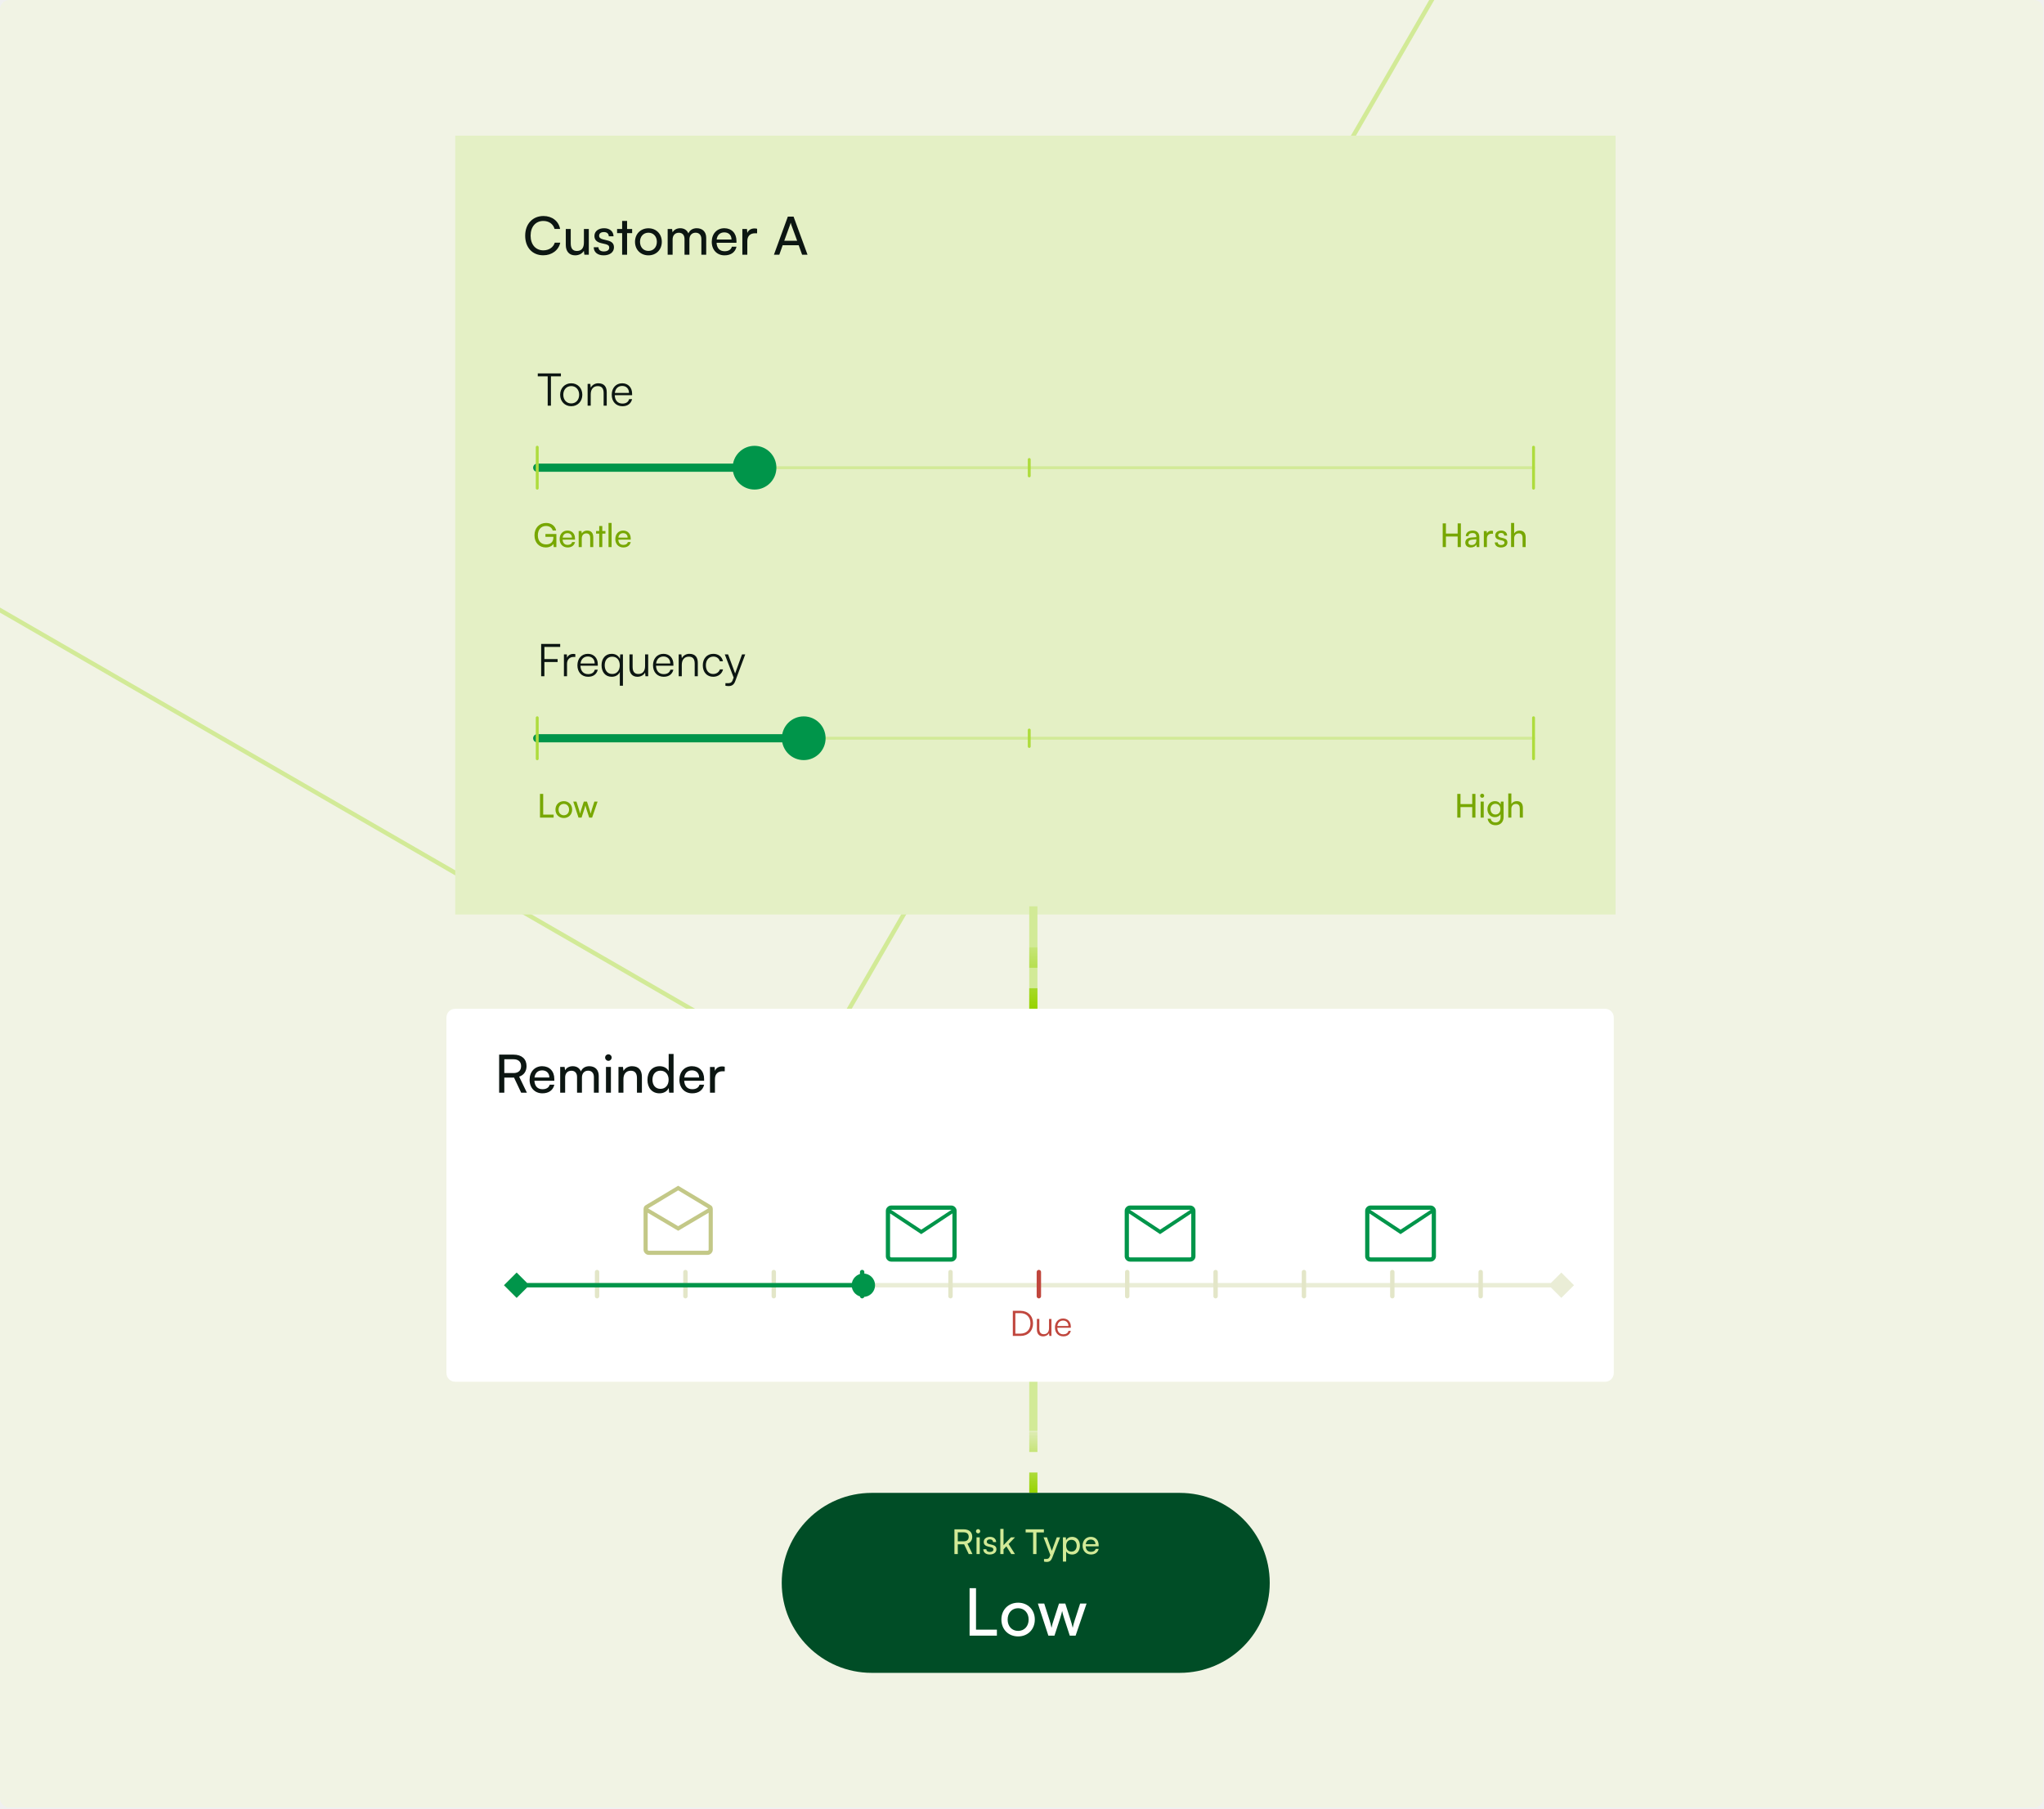
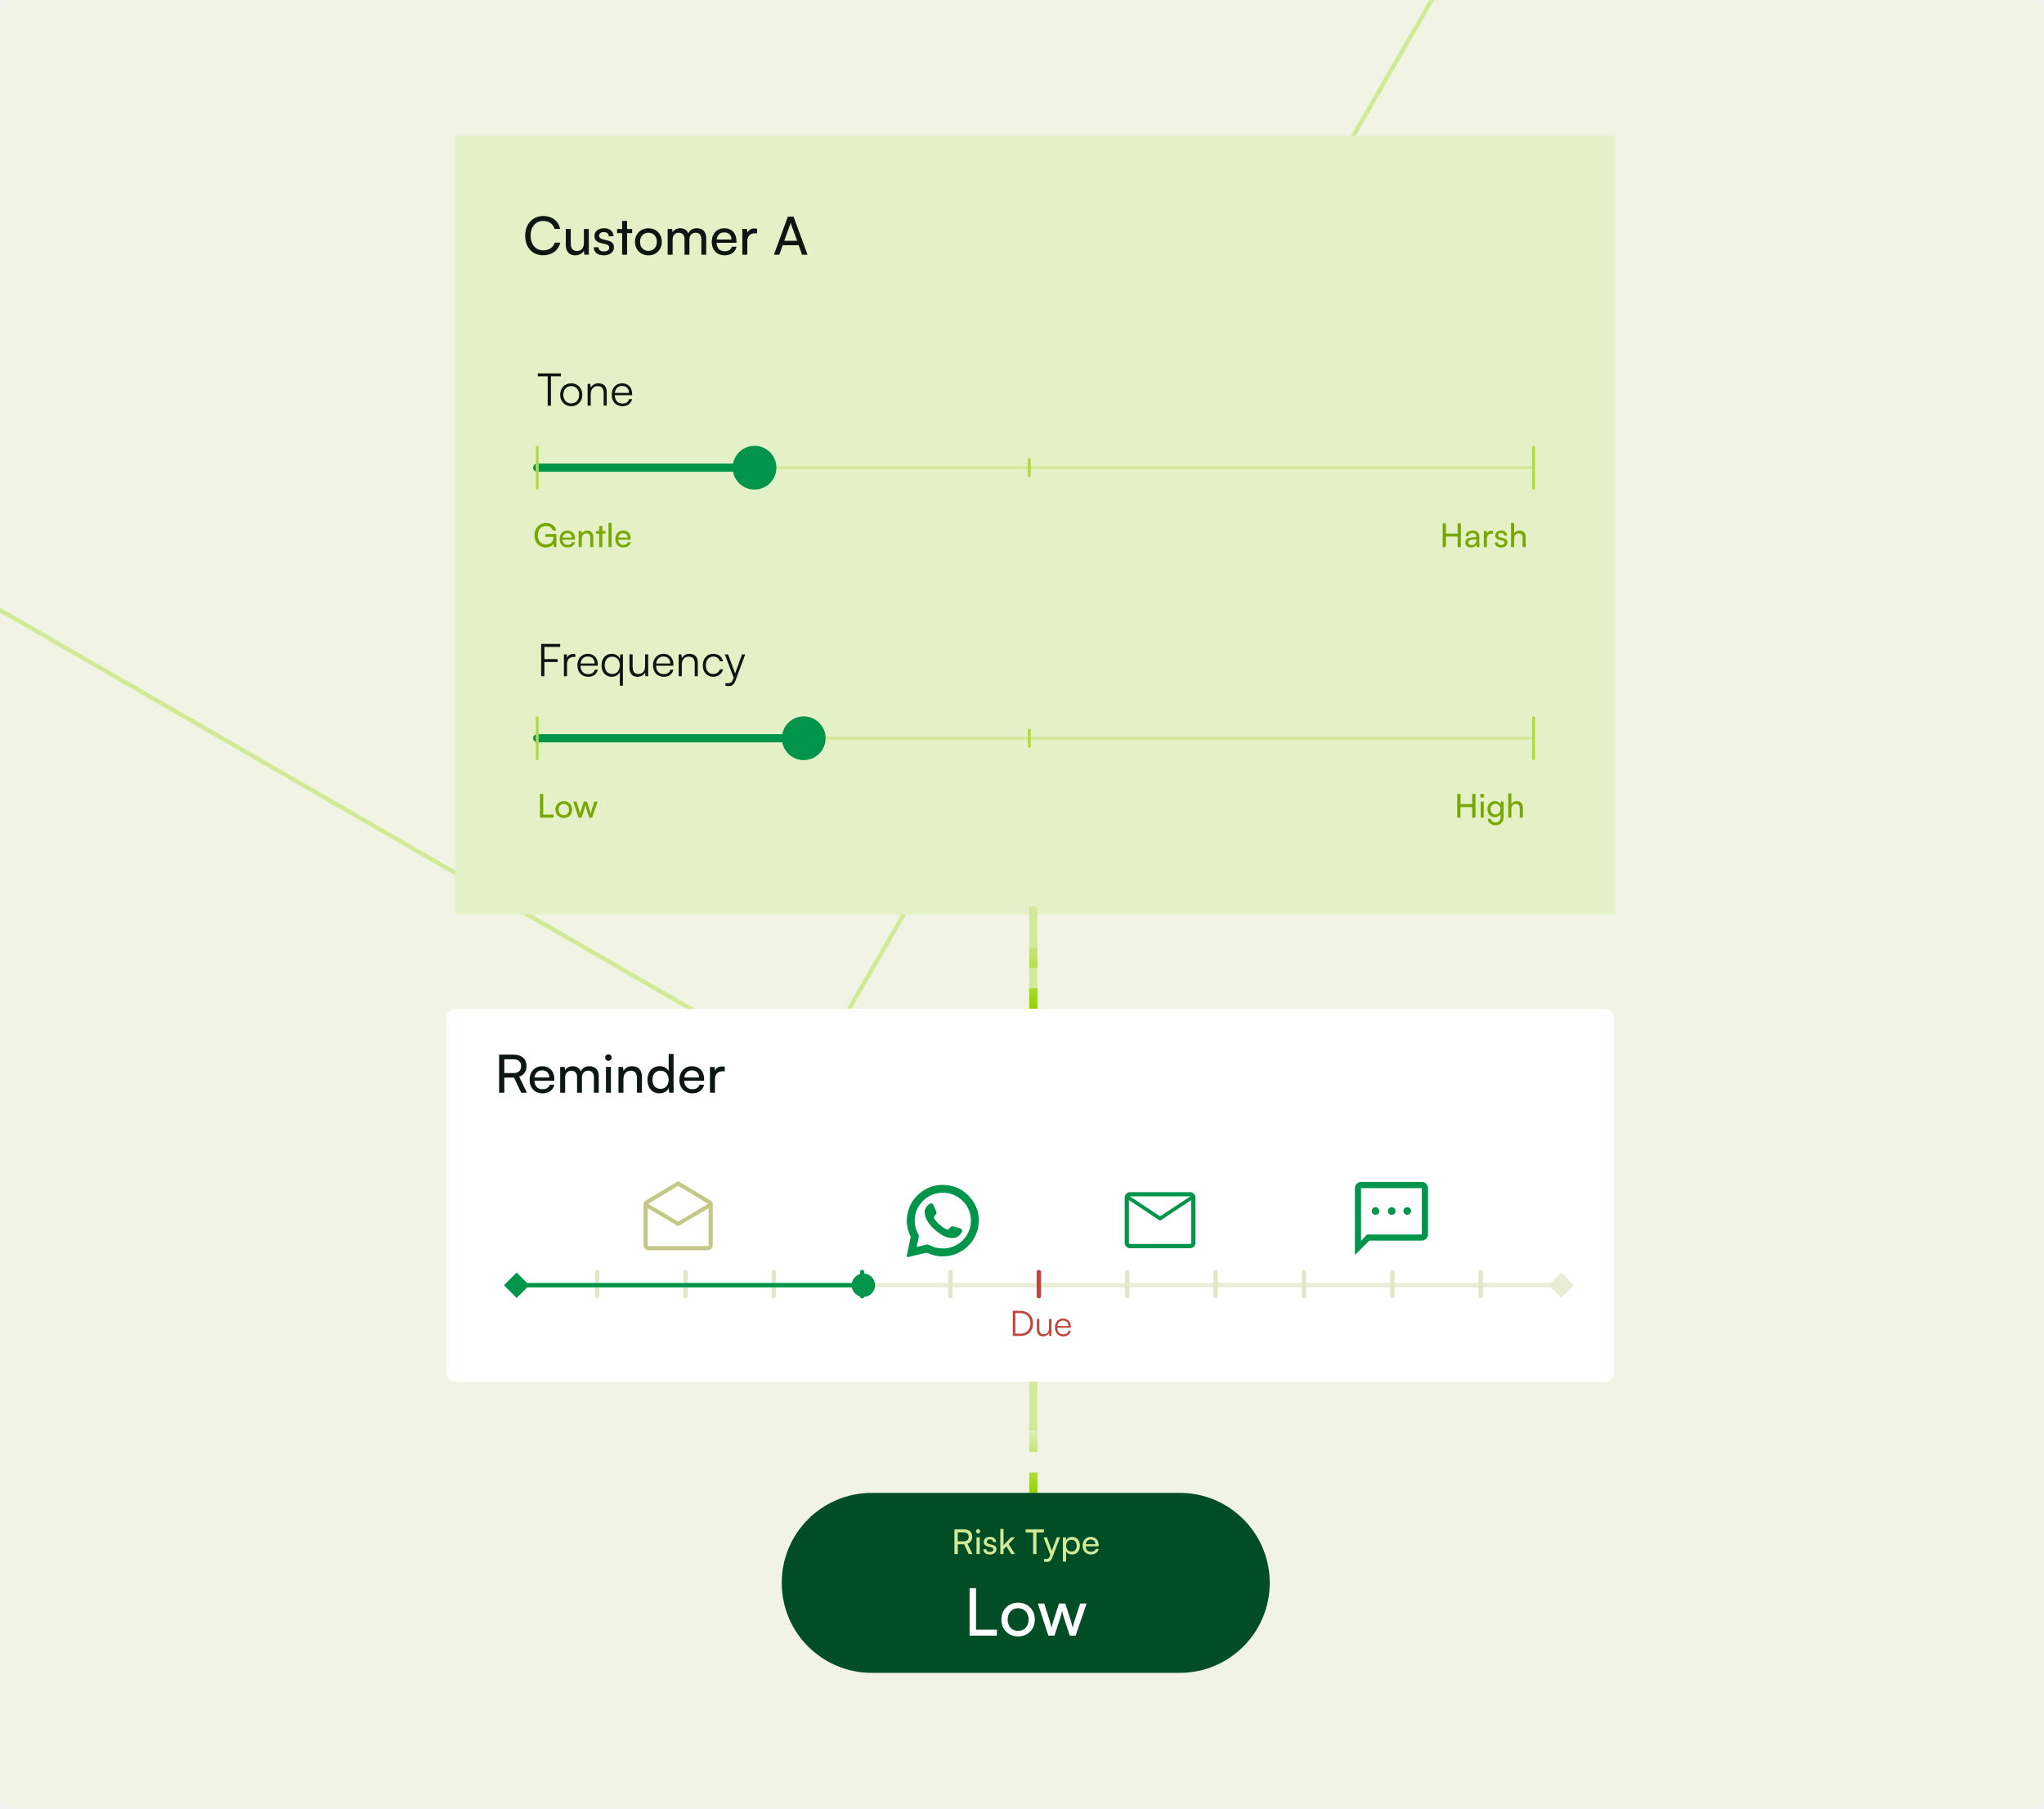
<svg xmlns="http://www.w3.org/2000/svg" width="426" height="377" viewBox="0 0 426 377" fill="none">
  <g clip-path="url(#clip0_424_11097)">
    <rect width="425.836" height="376.8" rx="1.936" fill="#F1F3E4" />
    <rect x="19.489" y="-332.375" width="407.729" height="407.729" transform="rotate(30 19.4892 -332.375)" stroke="#D2EA97" stroke-width="0.915" />
    <rect x="94.877" y="28.278" width="241.826" height="162.357" fill="#E4F0C5" />
    <path d="M113.221 53.217C115.01 53.217 116.426 52.163 116.766 50.583H115.625C115.328 51.559 114.406 52.185 113.243 52.185C111.64 52.185 110.587 50.978 110.587 49.123C110.587 47.268 111.64 46.06 113.243 46.06C114.395 46.06 115.284 46.686 115.581 47.718H116.733C116.437 46.093 115.065 45.029 113.276 45.029C111.004 45.029 109.456 46.686 109.456 49.134C109.456 51.592 110.96 53.217 113.221 53.217ZM121.696 47.729V50.56C121.696 51.713 121.18 52.317 120.236 52.317C119.446 52.317 118.952 51.878 118.952 50.725V47.729H117.92V51.065C117.92 52.383 118.623 53.228 119.874 53.228C120.664 53.228 121.378 52.843 121.685 52.284L121.795 53.096H122.717V47.729H121.696ZM123.744 51.537C123.744 52.558 124.545 53.228 125.807 53.228C127.081 53.228 127.959 52.58 127.959 51.559C127.959 50.758 127.509 50.341 126.598 50.121L125.654 49.891C125.127 49.759 124.864 49.518 124.864 49.156C124.864 48.662 125.226 48.376 125.873 48.376C126.499 48.376 126.861 48.717 126.883 49.254H127.871C127.849 48.234 127.081 47.575 125.906 47.575C124.721 47.575 123.887 48.201 123.887 49.189C123.887 49.979 124.337 50.451 125.292 50.681L126.236 50.901C126.795 51.043 126.971 51.263 126.971 51.625C126.971 52.119 126.554 52.415 125.829 52.415C125.149 52.415 124.732 52.086 124.732 51.537H123.744ZM130.694 53.096V48.596H131.748V47.729H130.694V46.05H129.663V47.729H128.609V48.596H129.663V53.096H130.694ZM132.346 50.407C132.346 52.064 133.531 53.228 135.145 53.228C136.747 53.228 137.932 52.064 137.932 50.407C137.932 48.75 136.747 47.586 135.145 47.586C133.531 47.586 132.346 48.75 132.346 50.407ZM133.389 50.407C133.389 49.287 134.102 48.508 135.145 48.508C136.176 48.508 136.901 49.287 136.901 50.407C136.901 51.526 136.176 52.306 135.145 52.306C134.102 52.306 133.389 51.526 133.389 50.407ZM140.183 53.096V49.913C140.183 49.057 140.699 48.519 141.478 48.519C142.202 48.519 142.663 48.98 142.663 49.825V53.096H143.684V49.913C143.684 49.057 144.2 48.508 144.979 48.508C145.704 48.508 146.176 48.991 146.176 49.836V53.096H147.185V49.584C147.185 48.343 146.439 47.575 145.21 47.575C144.376 47.575 143.728 47.992 143.476 48.662C143.201 47.992 142.609 47.575 141.774 47.575C141.017 47.575 140.446 47.926 140.172 48.431L140.073 47.729H139.151V53.096H140.183ZM151.008 53.228C152.336 53.228 153.236 52.58 153.5 51.428H152.534C152.358 52.042 151.831 52.371 151.03 52.371C150.009 52.371 149.417 51.746 149.34 50.615L153.489 50.604V50.22C153.489 48.629 152.49 47.575 150.964 47.575C149.406 47.575 148.341 48.739 148.341 50.418C148.341 52.086 149.428 53.228 151.008 53.228ZM150.964 48.442C151.875 48.442 152.457 49.035 152.457 49.924H149.362C149.494 48.98 150.064 48.442 150.964 48.442ZM157.791 47.685C157.582 47.641 157.429 47.619 157.242 47.619C156.507 47.619 155.969 47.992 155.75 48.552L155.684 47.74H154.718V53.096H155.75V50.253C155.75 49.221 156.353 48.629 157.33 48.629H157.791V47.685ZM162.418 53.096L163.121 51.12H166.457L167.171 53.096H168.301L165.393 45.161H164.196L161.299 53.096H162.418ZM164.657 46.873C164.712 46.708 164.767 46.522 164.789 46.412C164.811 46.532 164.866 46.719 164.921 46.873L166.139 50.187H163.45L164.657 46.873Z" fill="#0C1612" />
    <path d="M111.967 97.493H319.612" stroke="#D2EA97" stroke-width="0.604" stroke-linecap="round" />
    <path d="M111.967 96.639C111.495 96.639 111.112 97.022 111.112 97.493C111.112 97.965 111.495 98.348 111.967 98.348V96.639ZM152.698 97.493C152.698 100.01 154.739 102.051 157.256 102.051C159.773 102.051 161.813 100.01 161.813 97.493C161.813 94.977 159.773 92.936 157.256 92.936C154.739 92.936 152.698 94.977 152.698 97.493ZM111.967 98.348H157.256V96.639H111.967V98.348Z" fill="#00954A" />
    <path d="M111.967 93.221V101.766" stroke="#AEDC3D" stroke-width="0.604" stroke-linecap="round" />
    <path d="M319.612 93.221V101.766" stroke="#AEDC3D" stroke-width="0.604" stroke-linecap="round" />
    <path d="M214.508 95.784L214.508 99.203" stroke="#AEDC3D" stroke-width="0.604" stroke-linecap="round" />
    <path d="M112.08 78.457H114.148V84.567H114.824V78.457H116.902V77.837H112.08V78.457ZM116.741 82.293C116.741 83.674 117.718 84.68 119.053 84.68C120.388 84.68 121.365 83.674 121.365 82.293C121.365 80.901 120.388 79.896 119.053 79.896C117.718 79.896 116.741 80.901 116.741 82.293ZM117.399 82.283C117.399 81.23 118.076 80.478 119.053 80.478C120.021 80.478 120.707 81.23 120.707 82.283C120.707 83.355 120.021 84.097 119.053 84.097C118.076 84.097 117.399 83.355 117.399 82.283ZM123.117 84.567V82.189C123.117 81.165 123.643 80.488 124.574 80.488C125.326 80.488 125.805 80.864 125.805 81.926V84.567H126.454V81.785C126.454 80.638 125.937 79.896 124.687 79.896C124.029 79.896 123.427 80.225 123.126 80.807L123.032 80.018H122.468V84.567H123.117ZM129.721 84.68C130.792 84.68 131.497 84.163 131.741 83.204H131.121C130.952 83.806 130.472 84.125 129.73 84.125C128.752 84.125 128.17 83.486 128.123 82.377H131.741V82.058C131.741 80.77 130.905 79.896 129.674 79.896C128.376 79.896 127.493 80.873 127.493 82.293C127.493 83.721 128.386 84.68 129.721 84.68ZM129.674 80.45C130.529 80.45 131.093 81.033 131.093 81.907H128.141C128.254 81.014 128.818 80.45 129.674 80.45Z" fill="#0C1612" />
    <path d="M113.806 109.643C114.462 109.643 115.009 109.957 115.193 110.586H115.904C115.74 109.636 114.899 109.014 113.819 109.014C112.363 109.014 111.393 110.081 111.393 111.584C111.393 113.109 112.356 114.121 113.758 114.121C114.482 114.121 115.084 113.806 115.351 113.376L115.399 114.045H115.959V111.318H113.676V111.913H115.33V112.056C115.33 113.054 114.653 113.485 113.813 113.485C112.794 113.485 112.097 112.794 112.097 111.598C112.097 110.429 112.739 109.643 113.806 109.643ZM118.295 114.121C119.122 114.121 119.682 113.717 119.846 113H119.245C119.135 113.382 118.807 113.587 118.308 113.587C117.673 113.587 117.303 113.198 117.256 112.494L119.84 112.487V112.248C119.84 111.256 119.217 110.6 118.267 110.6C117.297 110.6 116.633 111.325 116.633 112.371C116.633 113.41 117.31 114.121 118.295 114.121ZM118.267 111.14C118.835 111.14 119.197 111.509 119.197 112.063H117.269C117.351 111.475 117.707 111.14 118.267 111.14ZM121.248 114.039V112.268C121.248 111.619 121.596 111.188 122.198 111.188C122.69 111.188 123.005 111.461 123.005 112.138V114.039H123.647V111.995C123.647 111.14 123.244 110.6 122.362 110.6C121.89 110.6 121.466 110.826 121.255 111.208L121.186 110.696H120.605V114.039H121.248ZM125.528 114.039V111.236H126.185V110.696H125.528V109.65H124.886V110.696H124.23V111.236H124.886V114.039H125.528ZM127.466 114.039V109.007H126.823V114.039H127.466ZM129.902 114.121C130.729 114.121 131.289 113.717 131.454 113H130.852C130.743 113.382 130.414 113.587 129.915 113.587C129.28 113.587 128.911 113.198 128.863 112.494L131.447 112.487V112.248C131.447 111.256 130.825 110.6 129.874 110.6C128.904 110.6 128.241 111.325 128.241 112.371C128.241 113.41 128.917 114.121 129.902 114.121ZM129.874 111.14C130.442 111.14 130.804 111.509 130.804 112.063H128.876C128.958 111.475 129.314 111.14 129.874 111.14Z" fill="#77A701" />
    <path d="M301.35 114.039V111.844H303.798V114.039H304.468V109.096H303.798V111.222H301.35V109.096H300.68V114.039H301.35ZM306.53 114.121C307.07 114.121 307.528 113.881 307.699 113.499L307.767 114.039H308.314V111.94C308.314 111.038 307.753 110.6 306.926 110.6C306.065 110.6 305.491 111.058 305.491 111.755H306.051C306.051 111.352 306.359 111.113 306.899 111.113C307.35 111.113 307.685 111.311 307.685 111.872V111.967L306.632 112.049C305.846 112.111 305.388 112.494 305.388 113.109C305.388 113.717 305.812 114.121 306.53 114.121ZM306.714 113.622C306.297 113.622 306.038 113.444 306.038 113.088C306.038 112.76 306.27 112.542 306.837 112.487L307.692 112.418V112.596C307.692 113.225 307.323 113.622 306.714 113.622ZM311.166 110.668C311.036 110.641 310.94 110.627 310.824 110.627C310.366 110.627 310.031 110.86 309.894 111.208L309.853 110.703H309.252V114.039H309.894V112.268C309.894 111.625 310.27 111.256 310.879 111.256H311.166V110.668ZM311.543 113.068C311.543 113.704 312.042 114.121 312.828 114.121C313.621 114.121 314.168 113.717 314.168 113.082C314.168 112.583 313.888 112.323 313.32 112.186L312.732 112.042C312.404 111.96 312.24 111.81 312.24 111.584C312.24 111.277 312.466 111.099 312.869 111.099C313.259 111.099 313.484 111.311 313.498 111.646H314.113C314.1 111.01 313.621 110.6 312.89 110.6C312.151 110.6 311.632 110.99 311.632 111.605C311.632 112.097 311.912 112.391 312.507 112.535L313.095 112.671C313.443 112.76 313.553 112.897 313.553 113.123C313.553 113.43 313.293 113.615 312.842 113.615C312.418 113.615 312.158 113.41 312.158 113.068H311.543ZM315.571 114.032V112.213C315.571 111.639 315.906 111.188 316.528 111.188C317.007 111.188 317.328 111.461 317.328 112.138V114.039H317.971V111.995C317.971 111.14 317.56 110.6 316.706 110.6C316.186 110.6 315.783 110.846 315.571 111.208V109.007H314.929V114.032H315.571Z" fill="#77A701" />
    <path d="M111.967 153.891H319.612" stroke="#D2EA97" stroke-width="0.604" stroke-linecap="round" />
    <path d="M111.967 153.037C111.495 153.037 111.112 153.419 111.112 153.891C111.112 154.363 111.495 154.746 111.967 154.746V153.037ZM162.953 153.891C162.953 156.408 164.993 158.448 167.51 158.448C170.027 158.448 172.067 156.408 172.067 153.891C172.067 151.374 170.027 149.334 167.51 149.334C164.993 149.334 162.953 151.374 162.953 153.891ZM111.967 154.746H167.51V153.037H111.967V154.746Z" fill="#00954A" />
    <path d="M111.967 149.619V158.164" stroke="#AEDC3D" stroke-width="0.604" stroke-linecap="round" />
    <path d="M319.613 149.619V158.164" stroke="#AEDC3D" stroke-width="0.604" stroke-linecap="round" />
    <path d="M214.508 152.182L214.508 155.6" stroke="#AEDC3D" stroke-width="0.604" stroke-linecap="round" />
    <path d="M116.215 138.004V137.393H113.461V134.855H116.751V134.235H112.785V140.965H113.461V138.004H116.215ZM119.907 136.359C119.747 136.321 119.625 136.312 119.484 136.312C118.844 136.312 118.365 136.632 118.186 137.12L118.139 136.415H117.528V140.965H118.177V138.371C118.177 137.506 118.713 136.942 119.549 136.942H119.907V136.359ZM122.568 141.078C123.64 141.078 124.345 140.561 124.589 139.602H123.969C123.8 140.204 123.32 140.523 122.578 140.523C121.6 140.523 121.017 139.884 120.97 138.775H124.589V138.455C124.589 137.167 123.753 136.293 122.521 136.293C121.224 136.293 120.341 137.271 120.341 138.69C120.341 140.119 121.234 141.078 122.568 141.078ZM122.521 136.848C123.377 136.848 123.941 137.431 123.941 138.305H120.989C121.102 137.412 121.666 136.848 122.521 136.848ZM125.372 138.671C125.372 140.044 126.134 141.078 127.478 141.078C128.249 141.078 128.86 140.749 129.179 140.091V142.948H129.828V136.415H129.264L129.198 137.337C128.869 136.632 128.239 136.293 127.478 136.293C126.162 136.293 125.372 137.299 125.372 138.671ZM126.03 138.69C126.03 137.637 126.604 136.885 127.591 136.885C128.587 136.885 129.17 137.637 129.17 138.69C129.17 139.734 128.587 140.495 127.591 140.495C126.604 140.495 126.03 139.734 126.03 138.69ZM134.443 136.415V138.831C134.443 139.912 133.926 140.495 133.052 140.495C132.328 140.495 131.849 140.11 131.849 139.029V136.406H131.191V139.235C131.191 140.345 131.773 141.078 132.845 141.078C133.559 141.078 134.189 140.72 134.443 140.194L134.527 140.965H135.091V136.415H134.443ZM138.325 141.078C139.396 141.078 140.101 140.561 140.346 139.602H139.725C139.556 140.204 139.077 140.523 138.334 140.523C137.356 140.523 136.774 139.884 136.727 138.775H140.346V138.455C140.346 137.167 139.509 136.293 138.278 136.293C136.98 136.293 136.097 137.271 136.097 138.69C136.097 140.119 136.99 141.078 138.325 141.078ZM138.278 136.848C139.133 136.848 139.697 137.431 139.697 138.305H136.745C136.858 137.412 137.422 136.848 138.278 136.848ZM142.097 140.965V138.587C142.097 137.562 142.623 136.885 143.554 136.885C144.306 136.885 144.785 137.261 144.785 138.324V140.965H145.434V138.183C145.434 137.036 144.917 136.293 143.667 136.293C143.009 136.293 142.407 136.622 142.106 137.205L142.012 136.415H141.448V140.965H142.097ZM146.473 138.7C146.473 140.128 147.347 141.078 148.634 141.078C149.668 141.078 150.477 140.467 150.693 139.536H150.035C149.856 140.119 149.311 140.495 148.634 140.495C147.713 140.495 147.112 139.771 147.112 138.69C147.112 137.572 147.76 136.867 148.681 136.867C149.311 136.867 149.856 137.214 150.026 137.844H150.674C150.496 136.904 149.725 136.293 148.672 136.293C147.347 136.293 146.473 137.271 146.473 138.7ZM151.189 142.948C151.396 142.995 151.603 143.014 151.875 143.014C152.524 143.014 152.965 142.723 153.229 142.008L155.315 136.415H154.648L153.21 140.382L151.744 136.415H151.057L152.9 141.237L152.702 141.773C152.477 142.384 152.082 142.412 151.687 142.412H151.189V142.948Z" fill="#0C1612" />
    <path d="M113.211 165.494H112.541V170.436H115.385V169.814H113.211V165.494ZM115.766 168.761C115.766 169.794 116.504 170.518 117.509 170.518C118.507 170.518 119.245 169.794 119.245 168.761C119.245 167.729 118.507 167.005 117.509 167.005C116.504 167.005 115.766 167.729 115.766 168.761ZM116.415 168.761C116.415 168.064 116.859 167.579 117.509 167.579C118.151 167.579 118.603 168.064 118.603 168.761C118.603 169.459 118.151 169.944 117.509 169.944C116.859 169.944 116.415 169.459 116.415 168.761ZM120.569 170.436H121.204L121.785 168.652C121.908 168.249 121.97 168.03 122.004 167.866C122.038 168.05 122.107 168.31 122.216 168.645L122.797 170.436H123.406L124.547 167.093H123.877L123.317 168.83C123.221 169.124 123.159 169.356 123.105 169.623C123.05 169.383 122.941 168.994 122.886 168.83L122.332 167.093H121.676L121.115 168.83C121.04 169.048 120.951 169.329 120.897 169.623C120.835 169.329 120.767 169.076 120.692 168.83L120.138 167.093H119.475L120.569 170.436Z" fill="#77A701" />
    <path d="M304.388 170.436V168.242H306.835V170.436H307.505V165.494H306.835V167.62H304.388V165.494H303.718V170.436H304.388ZM308.904 166.3C309.137 166.3 309.328 166.109 309.328 165.877C309.328 165.637 309.137 165.453 308.904 165.453C308.672 165.453 308.481 165.637 308.481 165.877C308.481 166.109 308.672 166.3 308.904 166.3ZM308.59 170.436H309.233V167.093H308.59V170.436ZM310.001 168.679C310.001 169.616 310.603 170.347 311.553 170.347C312.08 170.347 312.517 170.115 312.736 169.725V170.395C312.736 171.031 312.326 171.441 311.697 171.441C311.136 171.441 310.767 171.154 310.685 170.662H310.042C310.165 171.509 310.787 172.022 311.697 172.022C312.722 172.022 313.372 171.352 313.372 170.299V167.093H312.797L312.749 167.661C312.538 167.244 312.121 166.998 311.58 166.998C310.61 166.998 310.001 167.736 310.001 168.679ZM310.644 168.666C310.644 168.05 311.027 167.558 311.669 167.558C312.326 167.558 312.708 168.023 312.708 168.666C312.708 169.322 312.312 169.787 311.663 169.787C311.034 169.787 310.644 169.295 310.644 168.666ZM314.989 170.429V168.611C314.989 168.037 315.324 167.586 315.946 167.586C316.425 167.586 316.746 167.859 316.746 168.536V170.436H317.389V168.392C317.389 167.538 316.979 166.998 316.124 166.998C315.605 166.998 315.201 167.244 314.989 167.606V165.405H314.347V170.429H314.989Z" fill="#77A701" />
    <path d="M215.362 188.926V210.289" stroke="#D2EA97" stroke-width="1.709" />
    <path d="M215.362 276.94V298.303" stroke="#D2EA97" stroke-width="1.709" />
    <path d="M215.362 188.926V210.289" stroke="url(#paint0_linear_424_11097)" stroke-width="1.709" stroke-dasharray="4.27 4.27" />
    <path d="M215.363 289.862V311.225" stroke="url(#paint1_linear_424_11097)" stroke-width="1.709" stroke-dasharray="4.27 4.27" />
    <rect x="162.925" y="311.199" width="101.707" height="37.516" rx="18.758" fill="#004D26" />
    <path d="M199.617 323.957V321.916H200.937L201.901 323.957H202.679L201.63 321.78C202.272 321.573 202.629 321.059 202.629 320.345C202.629 319.382 201.972 318.797 200.866 318.797H198.917V323.957H199.617ZM199.617 319.425H200.866C201.508 319.425 201.894 319.753 201.894 320.352C201.894 320.945 201.522 321.295 200.873 321.295H199.617V319.425ZM203.851 319.639C204.094 319.639 204.294 319.439 204.294 319.196C204.294 318.946 204.094 318.754 203.851 318.754C203.609 318.754 203.409 318.946 203.409 319.196C203.409 319.439 203.609 319.639 203.851 319.639ZM203.523 323.957H204.194V320.467H203.523V323.957ZM204.932 322.943C204.932 323.607 205.453 324.042 206.274 324.042C207.102 324.042 207.673 323.621 207.673 322.958C207.673 322.437 207.381 322.165 206.788 322.023L206.174 321.873C205.832 321.787 205.66 321.63 205.66 321.394C205.66 321.073 205.896 320.888 206.317 320.888C206.724 320.888 206.959 321.109 206.974 321.459H207.616C207.602 320.795 207.102 320.367 206.338 320.367C205.568 320.367 205.025 320.774 205.025 321.416C205.025 321.93 205.318 322.237 205.939 322.387L206.553 322.529C206.917 322.622 207.031 322.765 207.031 323C207.031 323.322 206.76 323.514 206.289 323.514C205.846 323.514 205.575 323.3 205.575 322.943H204.932ZM209.152 323.957V322.965L209.745 322.344L210.765 323.957H211.536L210.209 321.858L211.543 320.467H210.701L209.152 322.108V318.704H208.481V323.957H209.152ZM213.758 319.439H215.314V323.957H216.013V319.439H217.562V318.797H213.758V319.439ZM217.587 325.52C217.765 325.563 217.951 325.591 218.172 325.591C218.707 325.591 219.057 325.341 219.292 324.742L220.941 320.467H220.249L219.214 323.279L218.2 320.467H217.494L218.9 324.142L218.779 324.478C218.614 324.92 218.357 324.97 218.036 324.97H217.587V325.52ZM221.527 325.52H222.198V323.386C222.426 323.814 222.89 324.05 223.447 324.05C224.482 324.05 225.067 323.25 225.067 322.187C225.067 321.116 224.446 320.367 223.447 320.367C222.89 320.367 222.419 320.617 222.183 321.095L222.133 320.467H221.527V325.52ZM222.205 322.215C222.205 321.487 222.619 320.981 223.304 320.981C223.989 320.981 224.396 321.494 224.396 322.215C224.396 322.929 223.989 323.443 223.304 323.443C222.619 323.443 222.205 322.929 222.205 322.215ZM227.362 324.042C228.226 324.042 228.811 323.621 228.982 322.872H228.354C228.24 323.272 227.898 323.486 227.377 323.486C226.713 323.486 226.327 323.079 226.277 322.344L228.975 322.337V322.087C228.975 321.052 228.326 320.367 227.334 320.367C226.32 320.367 225.628 321.123 225.628 322.215C225.628 323.3 226.335 324.042 227.362 324.042ZM227.334 320.931C227.926 320.931 228.304 321.316 228.304 321.894H226.292C226.377 321.28 226.748 320.931 227.334 320.931Z" fill="#D2EA97" />
    <path d="M203.417 331.066H202.076V340.957H207.767V339.712H203.417V331.066ZM208.707 337.605C208.707 339.671 210.184 341.121 212.195 341.121C214.193 341.121 215.67 339.671 215.67 337.605C215.67 335.54 214.193 334.089 212.195 334.089C210.184 334.089 208.707 335.54 208.707 337.605ZM210.006 337.605C210.006 336.21 210.896 335.239 212.195 335.239C213.481 335.239 214.384 336.21 214.384 337.605C214.384 339.001 213.481 339.972 212.195 339.972C210.896 339.972 210.006 339.001 210.006 337.605ZM218.496 340.957H219.768L220.931 337.386C221.177 336.579 221.301 336.141 221.369 335.813C221.437 336.183 221.574 336.702 221.793 337.373L222.956 340.957H224.173L226.458 334.267H225.117L223.995 337.742C223.804 338.33 223.681 338.795 223.571 339.329C223.462 338.85 223.243 338.07 223.134 337.742L222.026 334.267H220.712L219.591 337.742C219.44 338.18 219.262 338.741 219.153 339.329C219.03 338.741 218.893 338.235 218.742 337.742L217.634 334.267H216.307L218.496 340.957Z" fill="white" />
    <path d="M93.047 212.102C93.047 211.101 93.859 210.289 94.86 210.289H334.525C335.527 210.289 336.338 211.101 336.338 212.102V286.22C336.338 287.221 335.527 288.033 334.525 288.033H94.86C93.859 288.033 93.047 287.221 93.047 286.22V212.102Z" fill="white" />
    <path d="M104.986 267.911L107.626 270.551L110.267 267.911L107.626 265.271L104.986 267.911ZM328.044 267.911L325.404 265.271L322.764 267.911L325.404 270.551L328.044 267.911ZM107.626 268.368H325.404V267.454H107.626V268.368Z" fill="#EAEDD6" />
    <path d="M124.438 265.167V270.197" stroke="#E3E6C8" stroke-width="0.915" stroke-linecap="round" />
    <path d="M142.853 265.167V270.197" stroke="#E3E6C8" stroke-width="0.915" stroke-linecap="round" />
    <path d="M161.268 265.167V270.197" stroke="#E3E6C8" stroke-width="0.915" stroke-linecap="round" />
    <path d="M179.684 265.167V270.197" stroke="#00954A" stroke-width="0.915" stroke-linecap="round" />
    <path d="M198.099 265.167V270.197" stroke="#E3E6C8" stroke-width="0.915" stroke-linecap="round" />
    <path d="M216.515 265.167V270.197" stroke="#C0463D" stroke-width="0.915" stroke-linecap="round" />
    <path d="M234.931 265.167V270.197" stroke="#E3E6C8" stroke-width="0.915" stroke-linecap="round" />
    <path d="M253.347 265.167V270.197" stroke="#E3E6C8" stroke-width="0.915" stroke-linecap="round" />
    <path d="M271.762 265.167V270.197" stroke="#E3E6C8" stroke-width="0.915" stroke-linecap="round" />
    <path d="M290.177 265.167V270.197" stroke="#E3E6C8" stroke-width="0.915" stroke-linecap="round" />
    <path d="M308.593 265.167V270.197" stroke="#E3E6C8" stroke-width="0.915" stroke-linecap="round" />
    <path d="M105.041 267.911L107.682 270.551L110.322 267.911L107.682 265.271L105.041 267.911ZM177.498 267.911C177.498 269.258 178.59 270.35 179.937 270.35C181.284 270.35 182.376 269.258 182.376 267.911C182.376 266.564 181.284 265.472 179.937 265.472C178.59 265.472 177.498 266.564 177.498 267.911ZM107.682 268.368H179.937V267.454H107.682V268.368Z" fill="#00954A" />
-     <path d="M235.522 262.99C235.217 262.99 234.954 262.879 234.733 262.657C234.512 262.435 234.402 262.171 234.402 261.865V252.421C234.402 252.116 234.512 251.852 234.733 251.63C234.954 251.408 235.217 251.297 235.522 251.297H248.037C248.341 251.297 248.604 251.408 248.825 251.63C249.046 251.852 249.157 252.116 249.157 252.421V261.865C249.157 262.171 249.046 262.435 248.825 262.657C248.604 262.879 248.341 262.99 248.037 262.99H235.522ZM241.779 257.262L235.283 252.946V261.865C235.283 261.935 235.305 261.993 235.35 262.038C235.395 262.083 235.452 262.105 235.522 262.105H248.037C248.106 262.105 248.164 262.083 248.209 262.038C248.253 261.993 248.276 261.935 248.276 261.865V252.946L241.779 257.262ZM241.779 256.332L248.101 252.181H235.477L241.779 256.332ZM235.283 252.946V252.181V261.865C235.283 261.935 235.305 261.993 235.35 262.038C235.395 262.083 235.452 262.105 235.522 262.105H235.283V252.946Z" fill="#00954A" />
-     <path d="M185.742 262.99C185.438 262.99 185.175 262.879 184.954 262.657C184.733 262.435 184.622 262.171 184.622 261.865V252.421C184.622 252.116 184.733 251.852 184.954 251.63C185.175 251.408 185.438 251.297 185.742 251.297H198.257C198.562 251.297 198.825 251.408 199.046 251.63C199.267 251.852 199.378 252.116 199.378 252.421V261.865C199.378 262.171 199.267 262.435 199.046 262.657C198.825 262.879 198.562 262.99 198.257 262.99H185.742ZM192 257.262L185.503 252.946V261.865C185.503 261.935 185.526 261.993 185.571 262.038C185.615 262.083 185.673 262.105 185.742 262.105H198.257C198.327 262.105 198.384 262.083 198.429 262.038C198.474 261.993 198.496 261.935 198.496 261.865V252.946L192 257.262ZM192 256.332L198.322 252.181H185.698L192 256.332ZM185.503 252.946V252.181V261.865C185.503 261.935 185.526 261.993 185.571 262.038C185.615 262.083 185.673 262.105 185.742 262.105H185.503V252.946Z" fill="#00954A" />
-     <path d="M285.639 262.99C285.334 262.99 285.071 262.879 284.85 262.657C284.629 262.435 284.519 262.171 284.519 261.865V252.421C284.519 252.116 284.629 251.852 284.85 251.63C285.071 251.408 285.334 251.297 285.639 251.297H298.154C298.458 251.297 298.721 251.408 298.942 251.63C299.163 251.852 299.274 252.116 299.274 252.421V261.865C299.274 262.171 299.163 262.435 298.942 262.657C298.721 262.879 298.458 262.99 298.154 262.99H285.639ZM291.896 257.262L285.4 252.946V261.865C285.4 261.935 285.422 261.993 285.467 262.038C285.512 262.083 285.569 262.105 285.639 262.105H298.154C298.223 262.105 298.281 262.083 298.325 262.038C298.37 261.993 298.393 261.935 298.393 261.865V252.946L291.896 257.262ZM291.896 256.332L298.218 252.181H285.594L291.896 256.332ZM285.4 252.946V252.181V261.865C285.4 261.935 285.422 261.993 285.467 262.038C285.512 262.083 285.569 262.105 285.639 262.105H285.4V252.946Z" fill="#00954A" />
-     <path d="M141.341 247.176L148.135 251.245C148.292 251.335 148.401 251.455 148.463 251.605C148.524 251.755 148.555 251.902 148.555 252.044V260.485C148.555 260.784 148.446 261.042 148.23 261.259C148.014 261.476 147.757 261.585 147.459 261.585H135.222C134.925 261.585 134.668 261.476 134.451 261.259C134.235 261.042 134.127 260.784 134.127 260.485V252.044C134.127 251.902 134.16 251.755 134.225 251.605C134.29 251.455 134.397 251.335 134.546 251.245L141.341 247.176ZM141.341 255.602L147.595 251.906L141.341 248.138L135.087 251.906L141.341 255.602ZM141.341 256.563L134.989 252.803V260.485C134.989 260.554 135.011 260.61 135.054 260.654C135.098 260.698 135.154 260.72 135.222 260.72H147.459C147.527 260.72 147.583 260.698 147.627 260.654C147.671 260.61 147.693 260.554 147.693 260.485V252.803L141.341 256.563ZM141.341 260.72H147.693H134.989H141.341Z" fill="#C3C887" />
+     <path d="M235.522 260.2C235.217 260.2 234.954 260.09 234.733 259.868C234.512 259.646 234.402 259.382 234.402 259.076V249.632C234.402 249.326 234.512 249.063 234.733 248.841C234.954 248.619 235.217 248.508 235.522 248.508H248.037C248.341 248.508 248.604 248.619 248.825 248.841C249.046 249.063 249.157 249.326 249.157 249.632V259.076C249.157 259.382 249.046 259.646 248.825 259.868C248.604 260.09 248.341 260.2 248.037 260.2H235.522ZM241.779 254.473L235.283 250.157V259.076C235.283 259.146 235.305 259.204 235.35 259.249C235.395 259.294 235.452 259.316 235.522 259.316H248.037C248.106 259.316 248.164 259.294 248.209 259.249C248.253 259.204 248.276 259.146 248.276 259.076V250.157L241.779 254.473ZM241.779 253.543L248.101 249.392H235.477L241.779 253.543ZM235.283 250.157V249.392V259.076C235.283 259.146 235.305 259.204 235.35 259.249C235.395 259.294 235.452 259.316 235.522 259.316H235.283V250.157Z" fill="#00954A" />
+     <path d="M141.341 246.217L148.135 250.286C148.292 250.375 148.401 250.495 148.463 250.645C148.524 250.795 148.555 250.942 148.555 251.084V259.526C148.555 259.824 148.446 260.082 148.23 260.299C148.014 260.516 147.757 260.625 147.459 260.625H135.222C134.925 260.625 134.668 260.516 134.451 260.299C134.235 260.082 134.127 259.824 134.127 259.526V251.084C134.127 250.942 134.16 250.795 134.225 250.645C134.29 250.495 134.397 250.375 134.546 250.286L141.341 246.217ZM141.341 254.642L147.595 250.947L141.341 247.178L135.087 250.947L141.341 254.642ZM141.341 255.603L134.989 251.844V259.526C134.989 259.594 135.011 259.65 135.054 259.694C135.098 259.738 135.154 259.76 135.222 259.76H147.459C147.527 259.76 147.583 259.738 147.627 259.694C147.671 259.65 147.693 259.594 147.693 259.526V251.844L141.341 255.603ZM141.341 259.76H147.693H134.989H141.341Z" fill="#C3C887" />
    <path d="M212.683 278.484C214.256 278.484 215.303 277.43 215.303 275.865C215.303 274.299 214.249 273.245 212.669 273.245H211.088V278.484H212.683ZM212.647 273.728C213.942 273.728 214.761 274.555 214.761 275.865C214.761 277.167 213.942 278.001 212.661 278.001H211.615V273.728H212.647ZM218.632 274.943V276.823C218.632 277.665 218.23 278.118 217.549 278.118C216.986 278.118 216.613 277.818 216.613 276.977V274.935H216.101V277.138C216.101 278.001 216.554 278.572 217.388 278.572C217.944 278.572 218.435 278.294 218.632 277.884L218.698 278.484H219.137V274.943H218.632ZM221.603 278.572C222.437 278.572 222.986 278.169 223.176 277.423H222.693C222.561 277.891 222.188 278.14 221.61 278.14C220.849 278.14 220.395 277.643 220.359 276.779H223.176V276.53C223.176 275.528 222.525 274.848 221.566 274.848C220.556 274.848 219.869 275.608 219.869 276.713C219.869 277.826 220.564 278.572 221.603 278.572ZM221.566 275.279C222.232 275.279 222.671 275.733 222.671 276.413H220.374C220.461 275.718 220.9 275.279 221.566 275.279Z" fill="#C0463D" />
    <path d="M105.106 227.777V224.638H107.136L108.618 227.777H109.814L108.201 224.43C109.189 224.111 109.738 223.321 109.738 222.223C109.738 220.742 108.728 219.842 107.027 219.842H104.03V227.777H105.106ZM105.106 220.808H107.027C108.014 220.808 108.607 221.313 108.607 222.234C108.607 223.145 108.036 223.683 107.038 223.683H105.106V220.808ZM113.043 227.909C114.371 227.909 115.271 227.261 115.534 226.109H114.568C114.393 226.723 113.866 227.053 113.065 227.053C112.044 227.053 111.451 226.427 111.375 225.297L115.523 225.286V224.902C115.523 223.31 114.525 222.256 112.999 222.256C111.44 222.256 110.376 223.42 110.376 225.099C110.376 226.767 111.462 227.909 113.043 227.909ZM112.999 223.123C113.91 223.123 114.492 223.716 114.492 224.605H111.396C111.528 223.661 112.099 223.123 112.999 223.123ZM117.784 227.777V224.594C117.784 223.738 118.3 223.2 119.079 223.2C119.804 223.2 120.265 223.661 120.265 224.506V227.777H121.285V224.594C121.285 223.738 121.801 223.189 122.58 223.189C123.305 223.189 123.777 223.672 123.777 224.517V227.777H124.787V224.265C124.787 223.025 124.04 222.256 122.811 222.256C121.977 222.256 121.329 222.673 121.077 223.343C120.802 222.673 120.21 222.256 119.376 222.256C118.618 222.256 118.048 222.608 117.773 223.112L117.674 222.41H116.752V227.777H117.784ZM126.798 221.137C127.172 221.137 127.479 220.83 127.479 220.456C127.479 220.072 127.172 219.776 126.798 219.776C126.425 219.776 126.118 220.072 126.118 220.456C126.118 220.83 126.425 221.137 126.798 221.137ZM126.294 227.777H127.325V222.41H126.294V227.777ZM129.932 227.777V224.934C129.932 223.892 130.491 223.2 131.457 223.2C132.247 223.2 132.752 223.639 132.752 224.726V227.777H133.784V224.495C133.784 223.123 133.136 222.256 131.721 222.256C130.963 222.256 130.283 222.619 129.943 223.233L129.833 222.41H128.9V227.777H129.932ZM137.441 227.909C138.297 227.909 139.021 227.536 139.373 226.8L139.461 227.777H140.382V219.699H139.362V223.277C139 222.619 138.308 222.256 137.485 222.256C135.893 222.256 134.939 223.464 134.939 225.11C134.939 226.745 135.882 227.909 137.441 227.909ZM137.65 226.976C136.596 226.976 135.981 226.186 135.981 225.077C135.981 223.98 136.596 223.189 137.65 223.189C138.703 223.189 139.351 223.98 139.351 225.077C139.351 226.197 138.703 226.976 137.65 226.976ZM144.264 227.909C145.592 227.909 146.492 227.261 146.755 226.109H145.789C145.614 226.723 145.087 227.053 144.285 227.053C143.265 227.053 142.672 226.427 142.595 225.297L146.744 225.286V224.902C146.744 223.31 145.745 222.256 144.22 222.256C142.661 222.256 141.596 223.42 141.596 225.099C141.596 226.767 142.683 227.909 144.264 227.909ZM144.22 223.123C145.131 223.123 145.712 223.716 145.712 224.605H142.617C142.749 223.661 143.32 223.123 144.22 223.123ZM151.046 222.366C150.838 222.322 150.684 222.3 150.498 222.3C149.762 222.3 149.224 222.673 149.005 223.233L148.939 222.421H147.973V227.777H149.005V224.934C149.005 223.903 149.609 223.31 150.585 223.31H151.046V222.366Z" fill="#0C1612" />
+     <path d="M286.684 253.234C286.908 253.234 287.096 253.158 287.247 253.006C287.398 252.855 287.474 252.667 287.474 252.443C287.474 252.219 287.398 252.031 287.247 251.88C287.095 251.728 286.907 251.653 286.683 251.653C286.459 251.653 286.271 251.729 286.12 251.88C285.969 252.032 285.893 252.22 285.893 252.444C285.893 252.668 285.969 252.855 286.121 253.007C286.272 253.158 286.46 253.234 286.684 253.234ZM290.057 253.234C290.281 253.234 290.469 253.158 290.62 253.006C290.771 252.855 290.847 252.667 290.847 252.443C290.847 252.219 290.771 252.031 290.619 251.88C290.468 251.728 290.28 251.653 290.056 251.653C289.832 251.653 289.644 251.729 289.493 251.88C289.342 252.032 289.266 252.22 289.266 252.444C289.266 252.668 289.342 252.855 289.493 253.007C289.645 253.158 289.833 253.234 290.057 253.234ZM293.298 253.234C293.522 253.234 293.71 253.158 293.861 253.006C294.012 252.855 294.088 252.667 294.088 252.443C294.088 252.219 294.012 252.031 293.861 251.88C293.709 251.728 293.521 251.653 293.297 251.653C293.073 251.653 292.885 251.729 292.734 251.88C292.583 252.032 292.507 252.22 292.507 252.444C292.507 252.668 292.583 252.855 292.735 253.007C292.886 253.158 293.074 253.234 293.298 253.234ZM282.388 261.611V247.665C282.388 247.319 282.515 247.018 282.768 246.764C283.021 246.51 283.32 246.383 283.665 246.383H296.335C296.681 246.383 296.981 246.51 297.235 246.764C297.49 247.018 297.617 247.319 297.617 247.665V257.334C297.617 257.679 297.49 257.978 297.235 258.232C296.981 258.485 296.681 258.611 296.335 258.611H285.388L282.388 261.611ZM284.9 257.334H296.335V247.665H283.665V258.682L284.9 257.334Z" fill="#00954A" />
+     <g clip-path="url(#clip1_424_11097)">
+       <path d="M189 254.972C189 254.632 189 254.291 189 253.945C189.021 253.76 189.042 253.579 189.068 253.393C189.343 251.623 190.128 250.122 191.47 248.925C193.133 247.449 195.094 246.814 197.308 247.046C199.222 247.243 200.839 248.073 202.107 249.513C203.636 251.241 204.239 253.269 203.912 255.545C203.402 259.054 200.392 261.737 196.825 261.886C195.608 261.938 194.449 261.711 193.341 261.195C193.217 261.138 193.102 261.128 192.972 261.159C192.099 261.37 191.22 261.567 190.347 261.778C190.045 261.85 189.738 261.902 189.447 262.005C189.317 262.005 189.192 262.005 189.062 262.005C189.01 262.005 189 261.995 189 261.943C189.005 261.845 189 261.747 189 261.649C189.016 261.598 189.036 261.546 189.047 261.494C189.286 260.333 189.525 259.178 189.769 258.017C189.801 257.872 189.78 257.753 189.718 257.624C189.468 257.108 189.286 256.572 189.161 256.009C189.083 255.664 189.052 255.318 189 254.972ZM196.581 260.246C196.737 260.24 196.976 260.246 197.22 260.215C198.166 260.096 199.035 259.776 199.815 259.234C200.906 258.481 201.66 257.475 202.071 256.221C202.451 255.05 202.456 253.868 202.081 252.691C201.697 251.463 200.958 250.478 199.913 249.724C198.718 248.868 197.376 248.512 195.915 248.662C194.184 248.842 192.78 249.642 191.75 251.045C190.815 252.315 190.497 253.749 190.7 255.297C190.799 256.056 191.08 256.747 191.444 257.413C191.511 257.531 191.522 257.645 191.496 257.774C191.355 258.419 191.225 259.064 191.095 259.709C191.054 259.905 191.075 259.921 191.267 259.879C191.828 259.75 192.39 259.632 192.946 259.477C193.243 259.394 193.487 259.43 193.757 259.575C194.615 260.029 195.53 260.266 196.591 260.24L196.581 260.246Z" fill="#00954A" />
+       <path d="M192.712 252.578C192.686 252.186 192.915 251.773 193.237 251.401C193.367 251.252 193.513 251.112 193.674 250.989C193.96 250.762 194.355 250.829 194.511 251.159C194.735 251.623 194.938 252.103 195.145 252.578C195.234 252.779 195.177 252.96 195.052 253.13C194.964 253.254 194.865 253.367 194.776 253.491C194.626 253.708 194.615 253.935 194.776 254.147C195.411 254.988 196.185 255.679 197.106 256.2C197.397 256.365 197.605 256.319 197.839 256.092C197.943 255.994 198.036 255.891 198.14 255.793C198.296 255.648 198.478 255.591 198.681 255.648C199.165 255.782 199.648 255.911 200.126 256.061C200.511 256.18 200.641 256.556 200.428 256.897C200.277 257.139 200.1 257.356 199.898 257.557C199.451 258.001 198.894 258.109 198.296 258.073C197.48 258.027 196.747 257.722 196.071 257.289C194.99 256.592 194.064 255.736 193.362 254.657C192.977 254.069 192.728 253.424 192.717 252.588L192.712 252.578Z" fill="#00954A" />
+     </g>
  </g>
  <defs>
    <linearGradient id="paint0_linear_424_11097" x1="215.362" y1="210.289" x2="215.362" y2="194.053" gradientUnits="userSpaceOnUse">
      <stop stop-color="#96D300" />
      <stop offset="1" stop-color="#96D300" stop-opacity="0" />
    </linearGradient>
    <linearGradient id="paint1_linear_424_11097" x1="215.363" y1="311.225" x2="215.363" y2="294.989" gradientUnits="userSpaceOnUse">
      <stop stop-color="#96D300" />
      <stop offset="1" stop-color="#96D300" stop-opacity="0" />
    </linearGradient>
    <clipPath id="clip0_424_11097">
      <rect width="425.836" height="376.8" rx="1.936" fill="white" />
    </clipPath>
+     <clipPath id="clip1_424_11097">
+       <rect width="15" height="15" fill="white" transform="translate(189 247)" />
+     </clipPath>
  </defs>
</svg>
